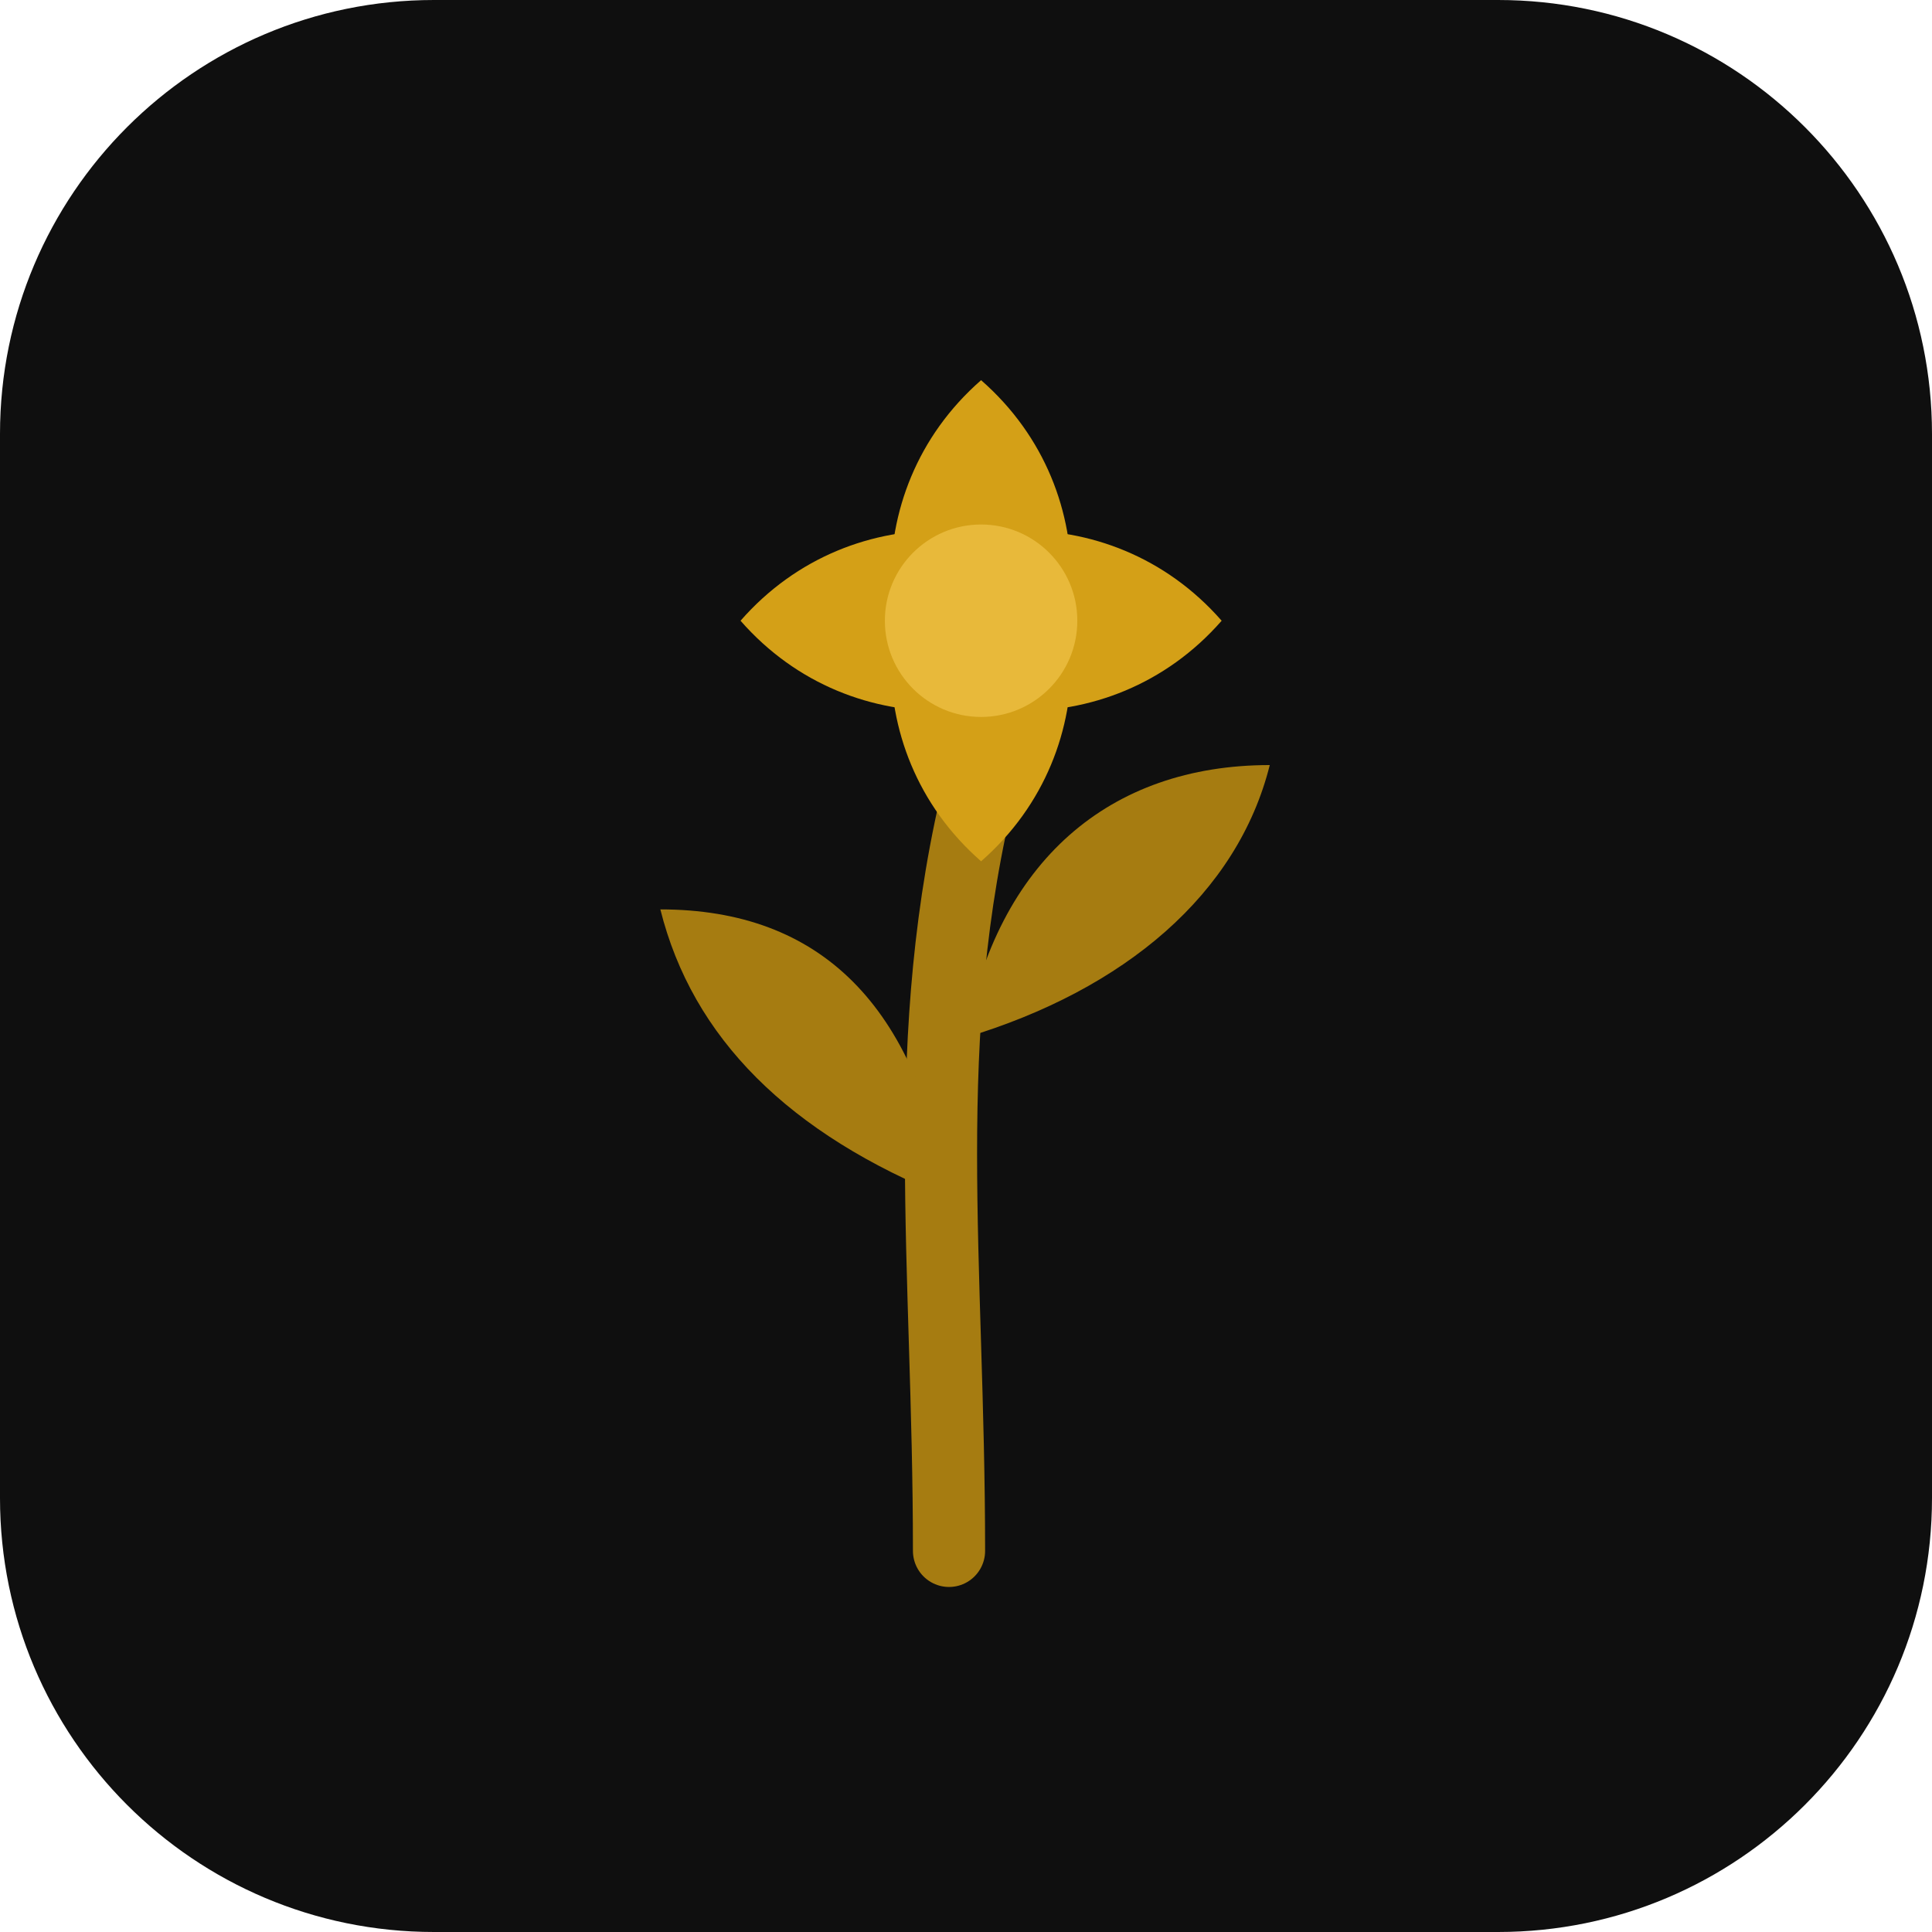
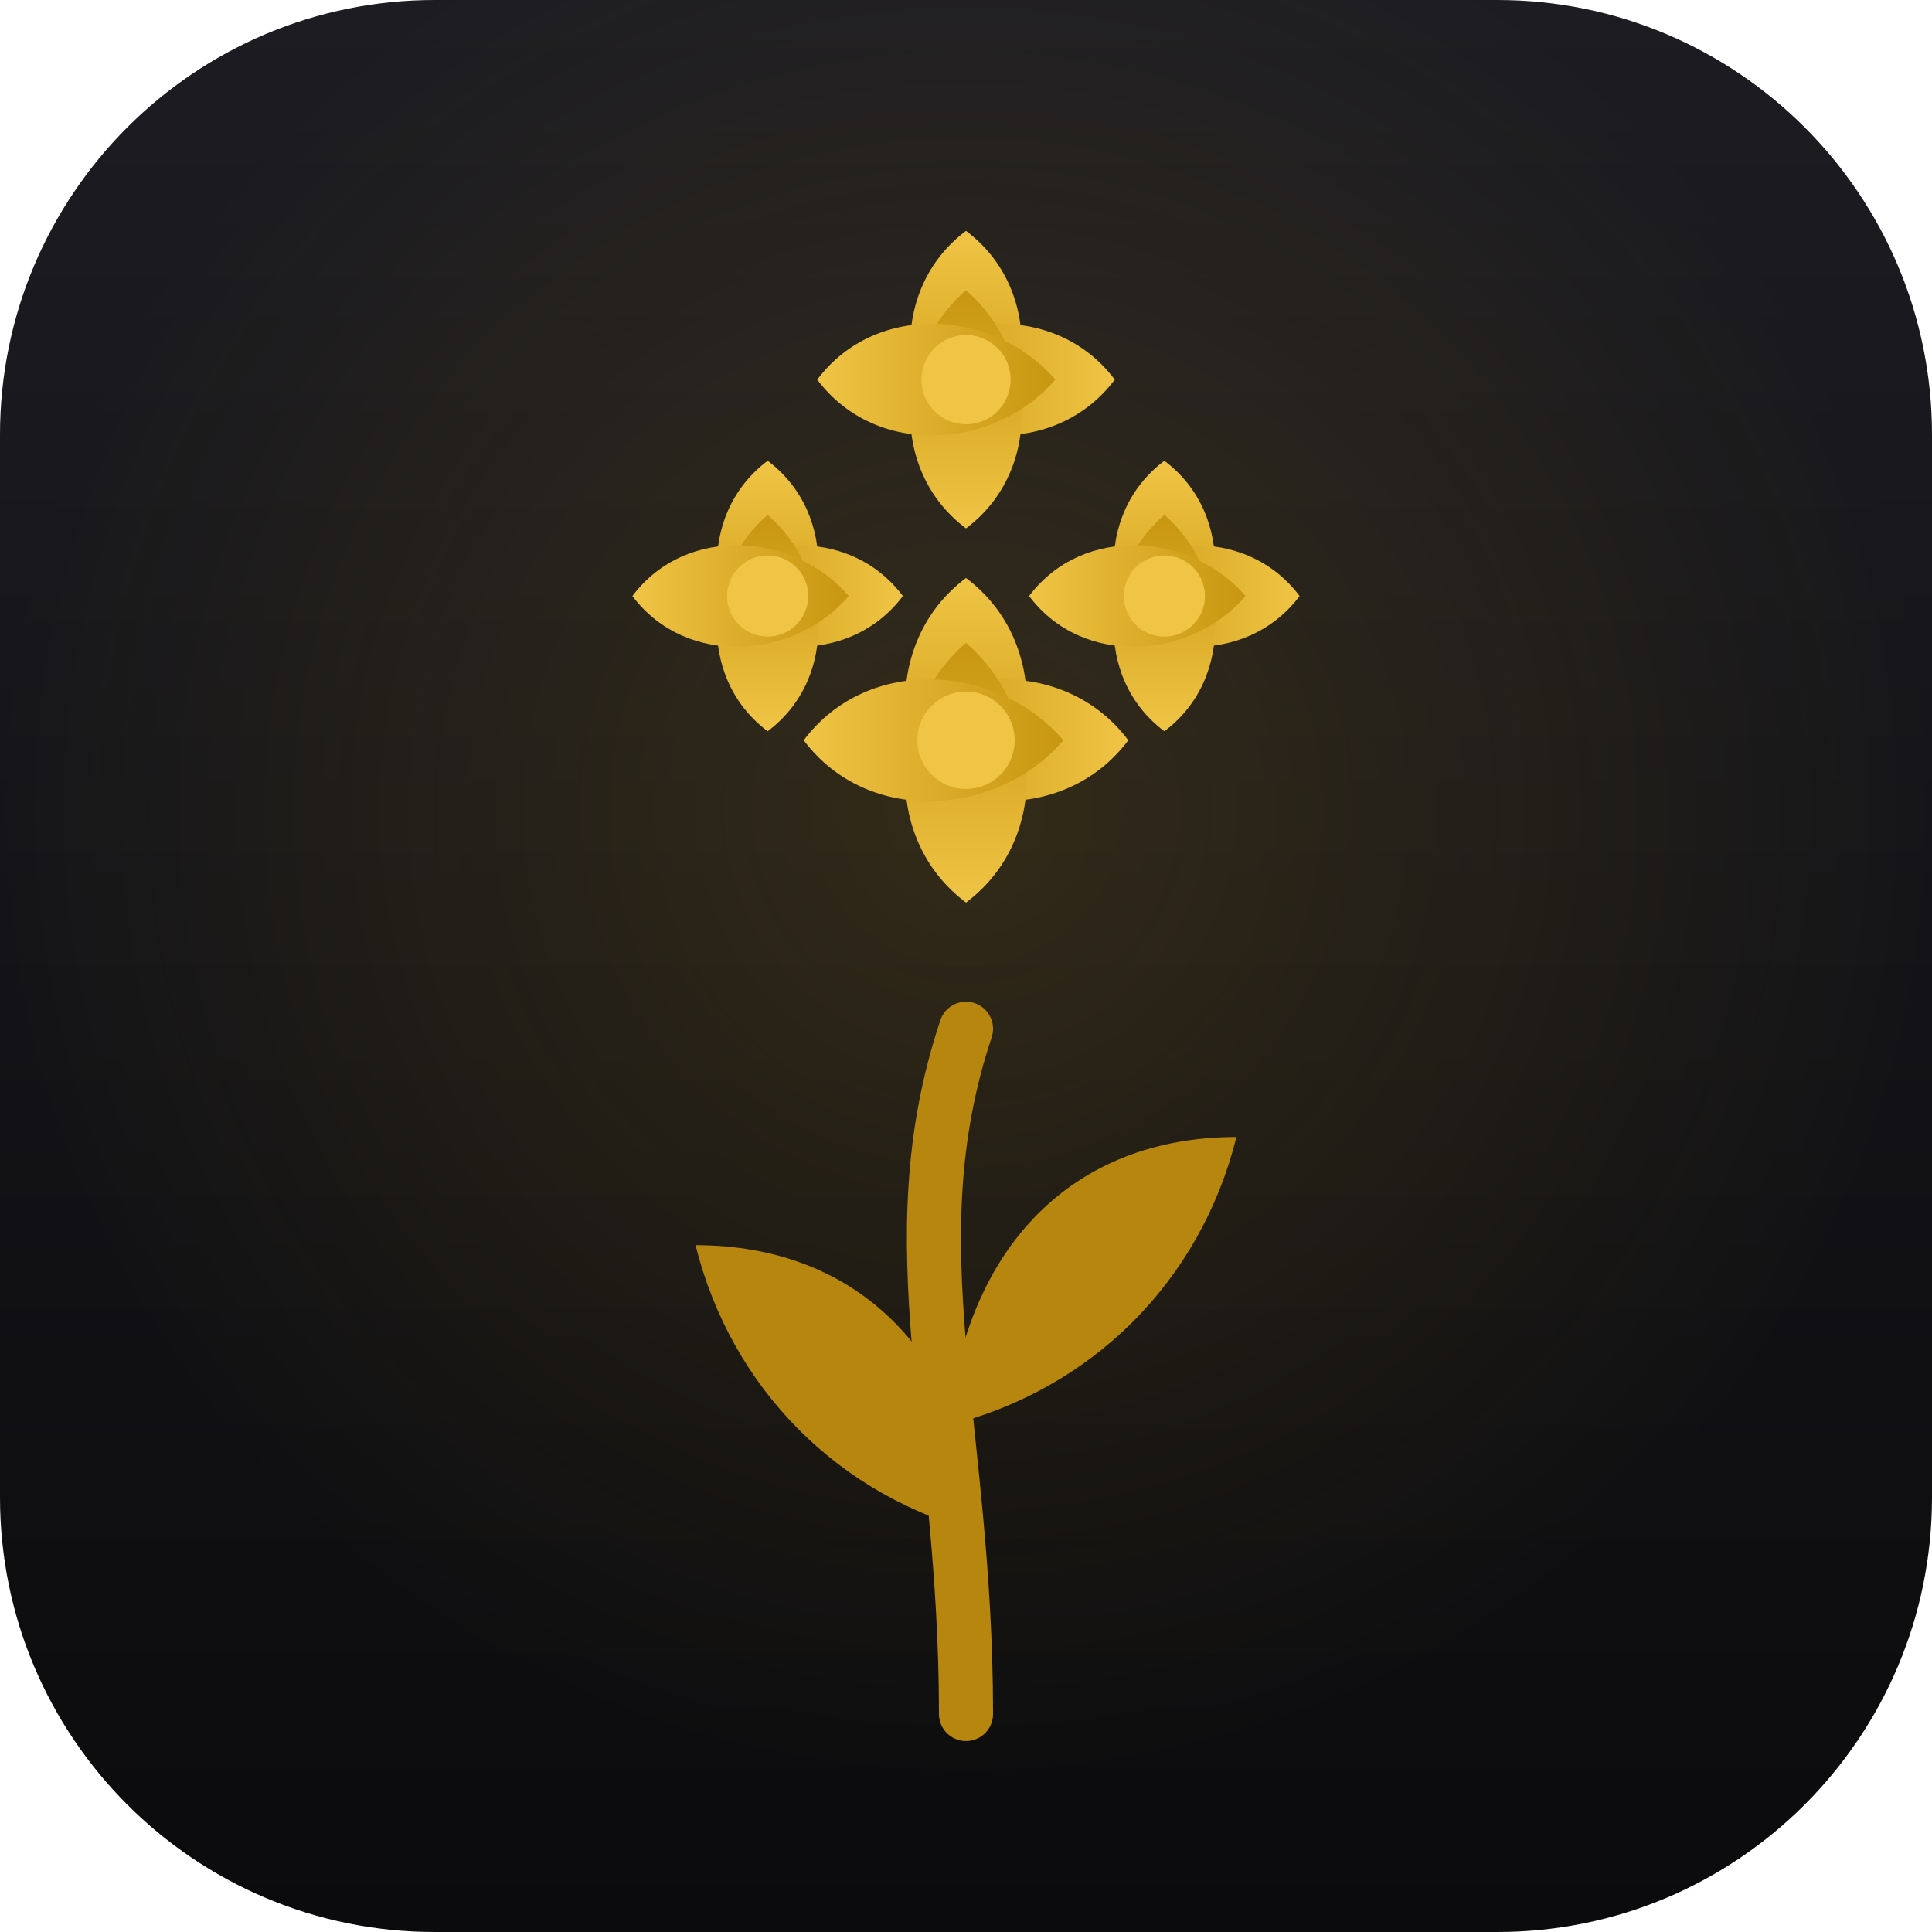
- <svg xmlns="http://www.w3.org/2000/svg" width="1024" height="1024" viewBox="0 0 1024 1024">
-   <rect width="1024" height="1024" rx="230" fill="#0f0f0f" />
-   <g transform="translate(-7 40) scale(8.5)">
-     <path d="M60 92 C60 74 58 60 62 44" fill="none" stroke="#a67c11" stroke-width="4.5" stroke-linecap="round" />
-     <path d="M60 70 C50 66 44 60 42 52 C52 52 58 58 60 70 Z" fill="#a67c11" />
-     <path d="M61 60 C71 57 78 51 80 43 C70 43 63 49 61 60 Z" fill="#a67c11" />
-     <g fill="#d4a017">
-       <path d="M62 44 C55 38 54 26 62 19 C70 26 69 38 62 44 Z" />
-       <path d="M62 44 C55 38 54 26 62 19 C70 26 69 38 62 44 Z" transform="rotate(90 62 34)" />
-       <path d="M62 44 C55 38 54 26 62 19 C70 26 69 38 62 44 Z" transform="rotate(180 62 34)" />
-       <path d="M62 44 C55 38 54 26 62 19 C70 26 69 38 62 44 Z" transform="rotate(270 62 34)" />
+ <svg xmlns="http://www.w3.org/2000/svg" width="1024" height="1024" viewBox="0 0 120 120">
+   <defs>
+     <linearGradient id="g" x1="0" y1="0" x2="0" y2="1">
+       <stop offset="0" stop-color="#f0c445" />
+       <stop offset="1" stop-color="#c8960f" />
+     </linearGradient>
+     <linearGradient id="bg" x1="0" y1="0" x2="0" y2="1">
+       <stop offset="0" stop-color="#1c1c22" />
+       <stop offset="1" stop-color="#0b0b0d" />
+     </linearGradient>
+     <radialGradient id="gl" cx="0.5" cy="0.42" r="0.5">
+       <stop offset="0" stop-color="#d4a017" stop-opacity="0.16" />
+       <stop offset="1" stop-color="#d4a017" stop-opacity="0" />
+     </radialGradient>
+   </defs>
+   <rect width="120" height="120" rx="27" fill="url(#bg)" />
+   <rect width="120" height="120" rx="27" fill="url(#gl)" />
+   <g transform="translate(-7.2 -14.5) scale(1.12)">
+     <path d="M60 108 C60 92 56 82 60 70" fill="none" stroke="#b7860f" stroke-width="3" stroke-linecap="round" />
+     <path d="M59 92 C67 90 73 84 75 76 C66 76 60 82 59 92 Z" fill="#b7860f" />
+     <path d="M61 98 C53 96 47 90 45 82 C54 82 60 88 61 98 Z" fill="#b7860f" />
+     <g transform="translate(60 34) scale(0.55)">
+       <g fill="url(#g)">
+         <path d="M0 9 C-7 3 -8 -9 0 -15 C8 -9 7 3 0 9 Z" transform="rotate(0)" />
+         <path d="M0 9 C-7 3 -8 -9 0 -15 C8 -9 7 3 0 9 Z" transform="rotate(90)" />
+         <path d="M0 9 C-7 3 -8 -9 0 -15 C8 -9 7 3 0 9 Z" transform="rotate(180)" />
+         <path d="M0 9 C-7 3 -8 -9 0 -15 C8 -9 7 3 0 9 Z" transform="rotate(270)" />
+       </g>
+       <circle cx="0" cy="0" r="4.5" fill="#f0c445" />
    </g>
-     <circle cx="62" cy="34" r="6" fill="#e8b93a" />
+     <g transform="translate(49 46) scale(0.5)">
+       <g fill="url(#g)">
+         <path d="M0 9 C-7 3 -8 -9 0 -15 C8 -9 7 3 0 9 Z" transform="rotate(0)" />
+         <path d="M0 9 C-7 3 -8 -9 0 -15 C8 -9 7 3 0 9 Z" transform="rotate(90)" />
+         <path d="M0 9 C-7 3 -8 -9 0 -15 C8 -9 7 3 0 9 Z" transform="rotate(180)" />
+         <path d="M0 9 C-7 3 -8 -9 0 -15 C8 -9 7 3 0 9 Z" transform="rotate(270)" />
+       </g>
+       <circle cx="0" cy="0" r="4.5" fill="#f0c445" />
+     </g>
+     <g transform="translate(71 46) scale(0.5)">
+       <g fill="url(#g)">
+         <path d="M0 9 C-7 3 -8 -9 0 -15 C8 -9 7 3 0 9 Z" transform="rotate(0)" />
+         <path d="M0 9 C-7 3 -8 -9 0 -15 C8 -9 7 3 0 9 Z" transform="rotate(90)" />
+         <path d="M0 9 C-7 3 -8 -9 0 -15 C8 -9 7 3 0 9 Z" transform="rotate(180)" />
+         <path d="M0 9 C-7 3 -8 -9 0 -15 C8 -9 7 3 0 9 Z" transform="rotate(270)" />
+       </g>
+       <circle cx="0" cy="0" r="4.5" fill="#f0c445" />
+     </g>
+     <g transform="translate(60 54) scale(0.6)">
+       <g fill="url(#g)">
+         <path d="M0 9 C-7 3 -8 -9 0 -15 C8 -9 7 3 0 9 Z" transform="rotate(0)" />
+         <path d="M0 9 C-7 3 -8 -9 0 -15 C8 -9 7 3 0 9 Z" transform="rotate(90)" />
+         <path d="M0 9 C-7 3 -8 -9 0 -15 C8 -9 7 3 0 9 Z" transform="rotate(180)" />
+         <path d="M0 9 C-7 3 -8 -9 0 -15 C8 -9 7 3 0 9 Z" transform="rotate(270)" />
+       </g>
+       <circle cx="0" cy="0" r="4.5" fill="#f0c445" />
+     </g>
  </g>
</svg>
